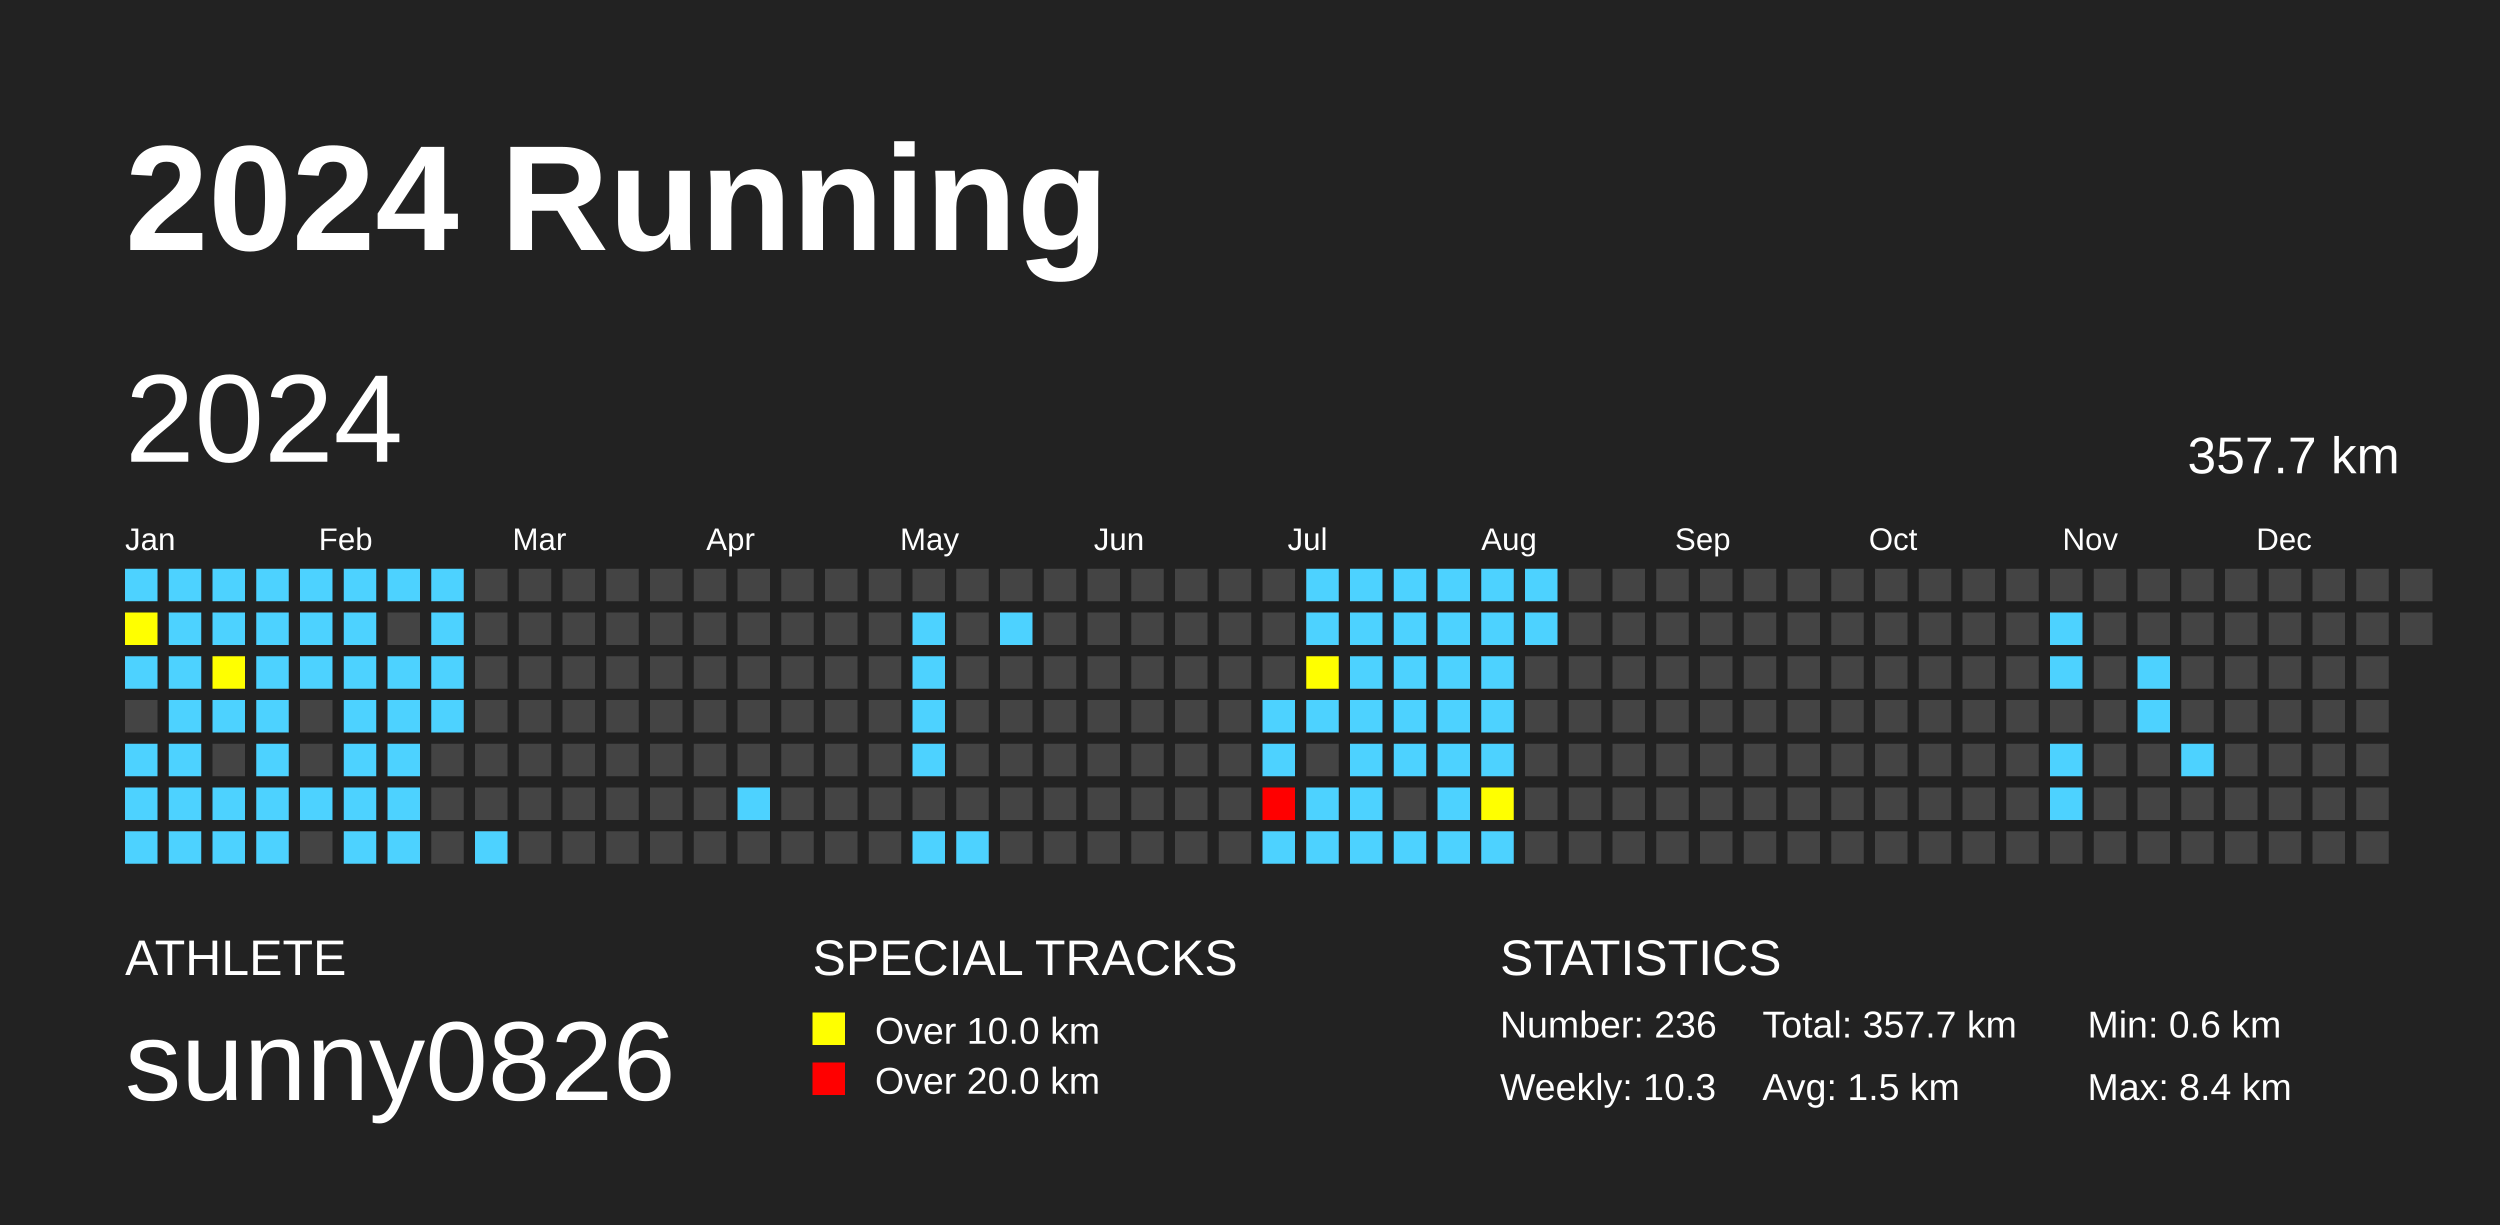
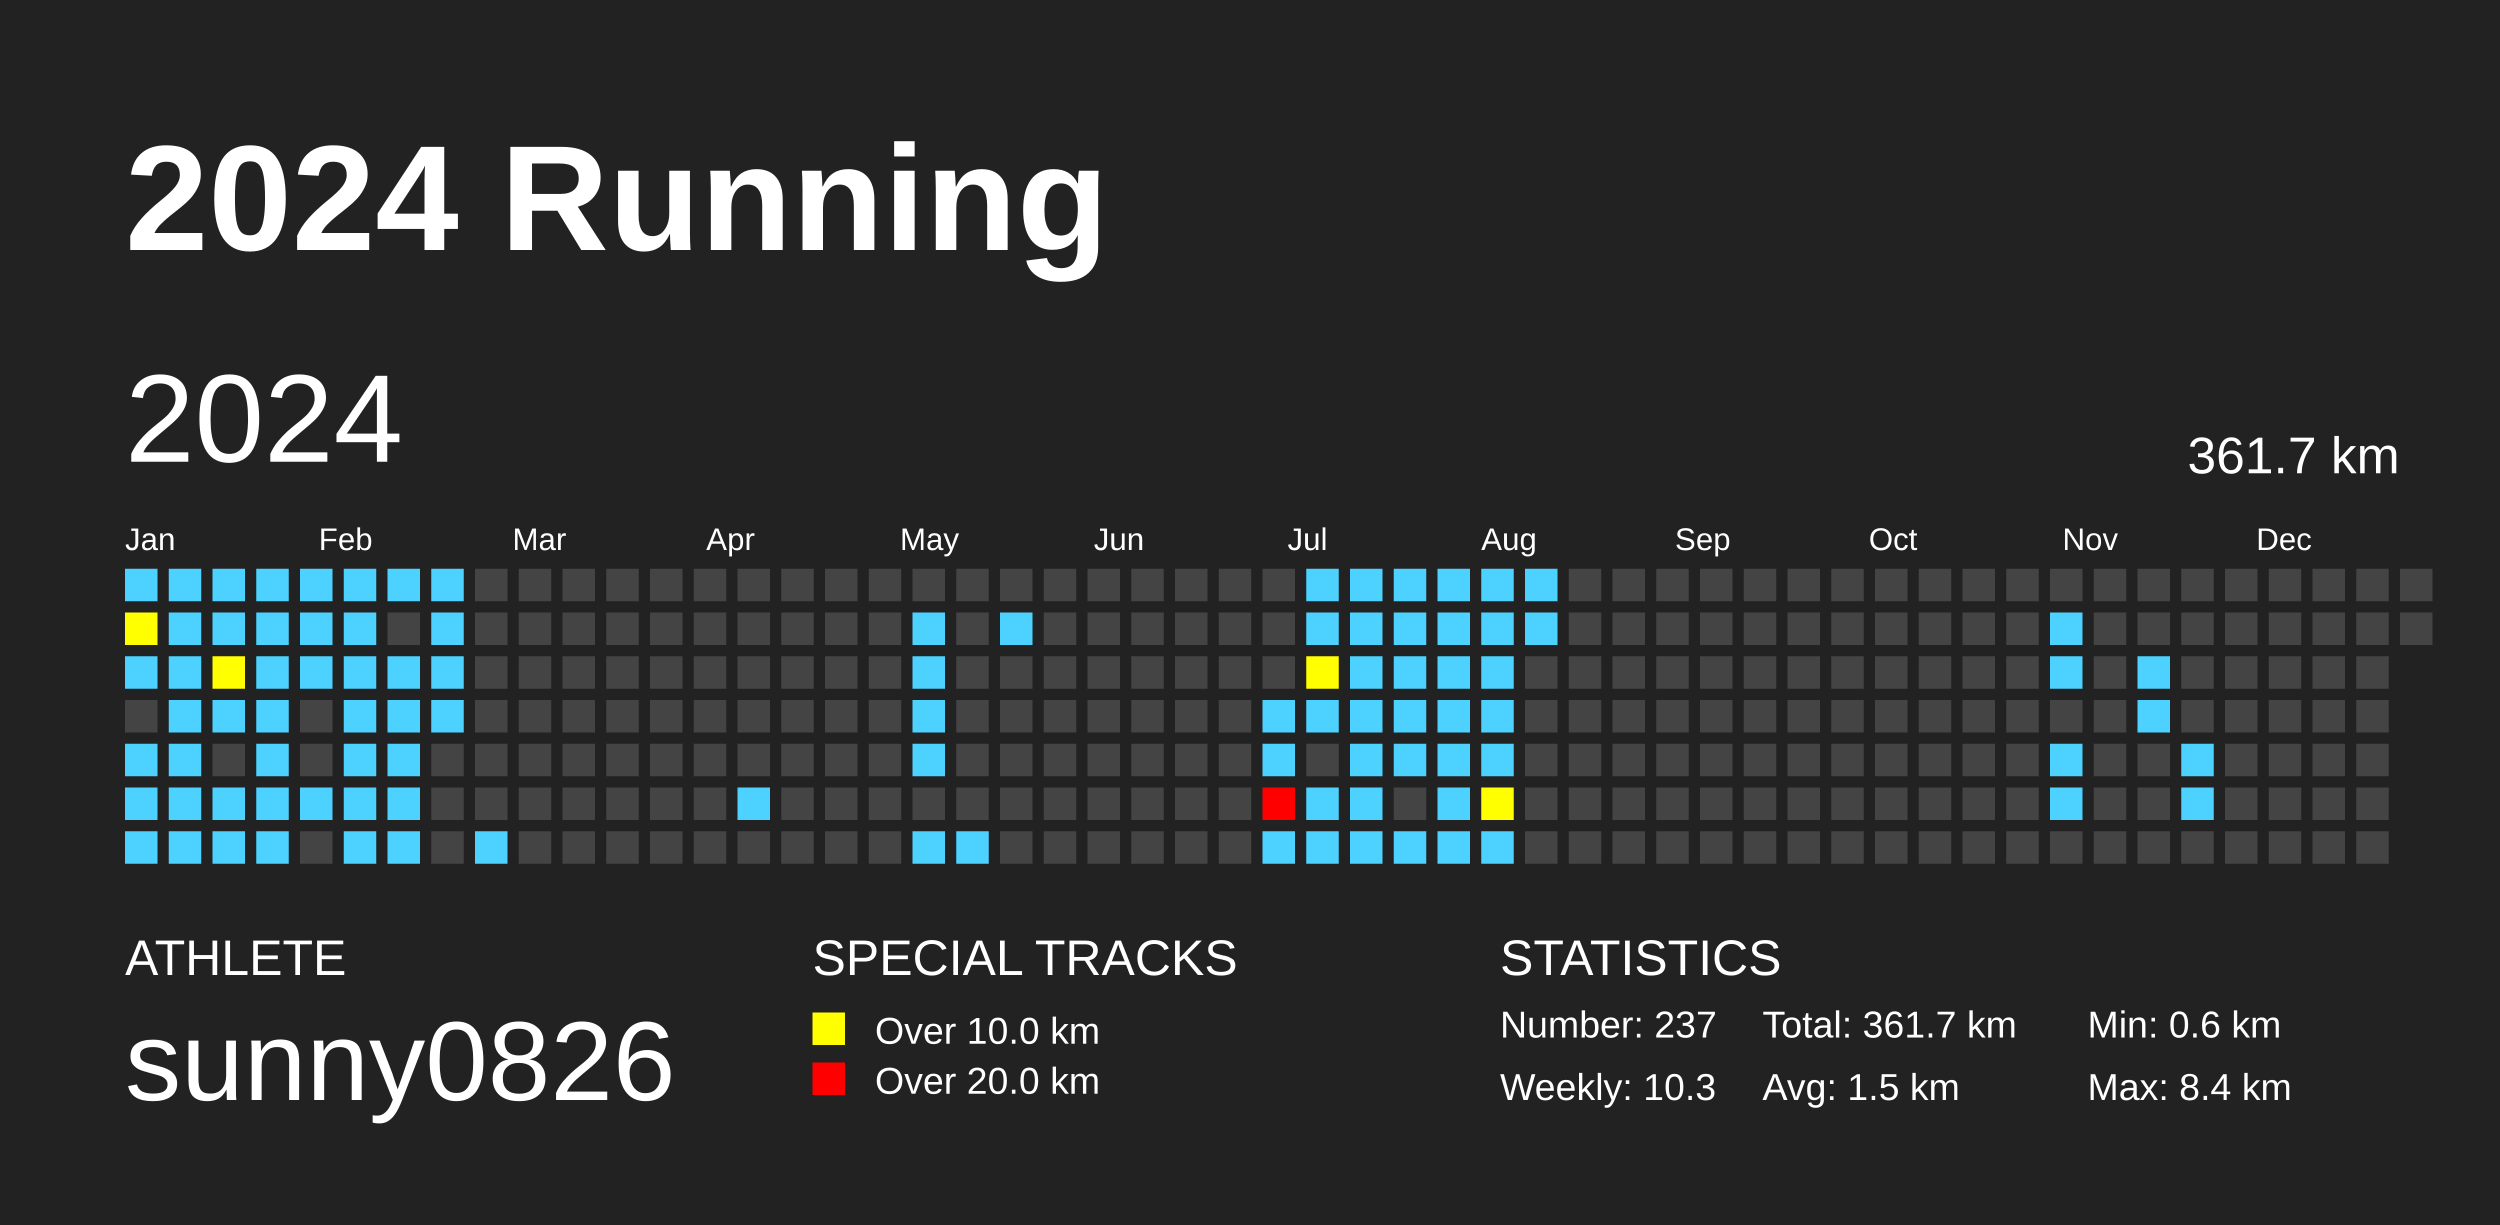
<svg xmlns="http://www.w3.org/2000/svg" baseProfile="full" height="98mm" version="1.1" viewBox="0,0,200,98" width="200mm">
  <defs />
  <rect fill="#222222" height="98" width="200" x="0" y="0" />
  <text fill="#FFFFFF" style="font-size:12px; font-family:Arial; font-weight:bold;" x="10" y="20">2024 Running</text>
  <text fill="#FFFFFF" style="font-size:4px; font-family:Arial" x="10" y="78">ATHLETE</text>
  <text fill="#FFFFFF" style="font-size:9px; font-family:Arial" x="10" y="88">sunny0826</text>
  <text fill="#FFFFFF" style="font-size:4px; font-family:Arial" x="65" y="78">SPECIAL TRACKS</text>
  <rect fill="yellow" height="2.6" width="2.6" x="65" y="81" />
  <text fill="#FFFFFF" style="font-size:3px; font-family:Arial" x="70" y="83.5">Over 10.0 km</text>
  <rect fill="red" height="2.6" width="2.6" x="65" y="85" />
  <text fill="#FFFFFF" style="font-size:3px; font-family:Arial" x="70" y="87.5">Over 20.0 km</text>
  <text fill="#FFFFFF" style="font-size:4px; font-family:Arial" x="120" y="78">STATISTICS</text>
-   <text fill="#FFFFFF" style="font-size:3px; font-family:Arial" x="120" y="83">Number: 236</text>
+   <text fill="#FFFFFF" style="font-size:3px; font-family:Arial" x="120" y="83">Number: 237</text>
  <text fill="#FFFFFF" style="font-size:3px; font-family:Arial" x="120" y="88">Weekly: 10.3</text>
-   <text fill="#FFFFFF" style="font-size:3px; font-family:Arial" x="141" y="83">Total: 357.7 km</text>
+   <text fill="#FFFFFF" style="font-size:3px; font-family:Arial" x="141" y="83">Total: 361.7 km</text>
  <text fill="#FFFFFF" style="font-size:3px; font-family:Arial" x="141" y="88">Avg: 1.5 km</text>
  <text fill="#FFFFFF" style="font-size:3px; font-family:Arial" x="167" y="83">Min: 0.6 km</text>
  <text fill="#FFFFFF" style="font-size:3px; font-family:Arial" x="167" y="88">Max: 8.4 km</text>
  <text dominant-baseline="hanging" fill="#FFFFFF" style="font-size:10.0px; font-family:Arial;" x="10" y="30">2024</text>
-   <text dominant-baseline="hanging" fill="#FFFFFF" style="font-size:4.125px; font-family:Arial;" x="175" y="35">357.7 km</text>
+   <text dominant-baseline="hanging" fill="#FFFFFF" style="font-size:4.125px; font-family:Arial;" x="175" y="35">361.7 km</text>
  <text fill="#FFFFFF" style="font-size:2.5px; font-family:Arial" x="10.0" y="44">Jan</text>
  <text fill="#FFFFFF" style="font-size:2.5px; font-family:Arial" x="25.5" y="44">Feb</text>
  <text fill="#FFFFFF" style="font-size:2.5px; font-family:Arial" x="41.0" y="44">Mar</text>
  <text fill="#FFFFFF" style="font-size:2.5px; font-family:Arial" x="56.5" y="44">Apr</text>
  <text fill="#FFFFFF" style="font-size:2.5px; font-family:Arial" x="72.0" y="44">May</text>
  <text fill="#FFFFFF" style="font-size:2.5px; font-family:Arial" x="87.5" y="44">Jun</text>
  <text fill="#FFFFFF" style="font-size:2.5px; font-family:Arial" x="103.0" y="44">Jul</text>
  <text fill="#FFFFFF" style="font-size:2.5px; font-family:Arial" x="118.5" y="44">Aug</text>
  <text fill="#FFFFFF" style="font-size:2.5px; font-family:Arial" x="134.0" y="44">Sep</text>
  <text fill="#FFFFFF" style="font-size:2.5px; font-family:Arial" x="149.5" y="44">Oct</text>
  <text fill="#FFFFFF" style="font-size:2.5px; font-family:Arial" x="165.0" y="44">Nov</text>
  <text fill="#FFFFFF" style="font-size:2.5px; font-family:Arial" x="180.5" y="44">Dec</text>
  <rect fill="#4DD2FF" height="2.6" width="2.6" x="10.0" y="45.5" />
  <rect fill="yellow" height="2.6" width="2.6" x="10.0" y="49.0" />
  <rect fill="#4DD2FF" height="2.6" width="2.6" x="10.0" y="52.5" />
  <rect fill="#444444" height="2.6" width="2.6" x="10.0" y="56.0" />
  <rect fill="#4DD2FF" height="2.6" width="2.6" x="10.0" y="59.5" />
  <rect fill="#4DD2FF" height="2.6" width="2.6" x="10.0" y="63.0" />
  <rect fill="#4DD2FF" height="2.6" width="2.6" x="10.0" y="66.5" />
  <rect fill="#4DD2FF" height="2.6" width="2.6" x="13.5" y="45.5" />
  <rect fill="#4DD2FF" height="2.6" width="2.6" x="13.5" y="49.0" />
  <rect fill="#4DD2FF" height="2.6" width="2.6" x="13.5" y="52.5" />
  <rect fill="#4DD2FF" height="2.6" width="2.6" x="13.5" y="56.0" />
  <rect fill="#4DD2FF" height="2.6" width="2.6" x="13.5" y="59.5" />
  <rect fill="#4DD2FF" height="2.6" width="2.6" x="13.5" y="63.0" />
  <rect fill="#4DD2FF" height="2.6" width="2.6" x="13.5" y="66.5" />
  <rect fill="#4DD2FF" height="2.6" width="2.6" x="17.0" y="45.5" />
  <rect fill="#4DD2FF" height="2.6" width="2.6" x="17.0" y="49.0" />
  <rect fill="yellow" height="2.6" width="2.6" x="17.0" y="52.5" />
  <rect fill="#4DD2FF" height="2.6" width="2.6" x="17.0" y="56.0" />
  <rect fill="#444444" height="2.6" width="2.6" x="17.0" y="59.5" />
  <rect fill="#4DD2FF" height="2.6" width="2.6" x="17.0" y="63.0" />
  <rect fill="#4DD2FF" height="2.6" width="2.6" x="17.0" y="66.5" />
  <rect fill="#4DD2FF" height="2.6" width="2.6" x="20.5" y="45.5" />
  <rect fill="#4DD2FF" height="2.6" width="2.6" x="20.5" y="49.0" />
  <rect fill="#4DD2FF" height="2.6" width="2.6" x="20.5" y="52.5" />
  <rect fill="#4DD2FF" height="2.6" width="2.6" x="20.5" y="56.0" />
  <rect fill="#4DD2FF" height="2.6" width="2.6" x="20.5" y="59.5" />
  <rect fill="#4DD2FF" height="2.6" width="2.6" x="20.5" y="63.0" />
  <rect fill="#4DD2FF" height="2.6" width="2.6" x="20.5" y="66.5" />
  <rect fill="#4DD2FF" height="2.6" width="2.6" x="24.0" y="45.5" />
  <rect fill="#4DD2FF" height="2.6" width="2.6" x="24.0" y="49.0" />
  <rect fill="#4DD2FF" height="2.6" width="2.6" x="24.0" y="52.5" />
  <rect fill="#444444" height="2.6" width="2.6" x="24.0" y="56.0" />
  <rect fill="#444444" height="2.6" width="2.6" x="24.0" y="59.5" />
  <rect fill="#4DD2FF" height="2.6" width="2.6" x="24.0" y="63.0" />
  <rect fill="#444444" height="2.6" width="2.6" x="24.0" y="66.5" />
  <rect fill="#4DD2FF" height="2.6" width="2.6" x="27.5" y="45.5" />
  <rect fill="#4DD2FF" height="2.6" width="2.6" x="27.5" y="49.0" />
  <rect fill="#4DD2FF" height="2.6" width="2.6" x="27.5" y="52.5" />
  <rect fill="#4DD2FF" height="2.6" width="2.6" x="27.5" y="56.0" />
  <rect fill="#4DD2FF" height="2.6" width="2.6" x="27.5" y="59.5" />
  <rect fill="#4DD2FF" height="2.6" width="2.6" x="27.5" y="63.0" />
  <rect fill="#4DD2FF" height="2.6" width="2.6" x="27.5" y="66.5" />
  <rect fill="#4DD2FF" height="2.6" width="2.6" x="31.0" y="45.5" />
  <rect fill="#444444" height="2.6" width="2.6" x="31.0" y="49.0" />
  <rect fill="#4DD2FF" height="2.6" width="2.6" x="31.0" y="52.5" />
  <rect fill="#4DD2FF" height="2.6" width="2.6" x="31.0" y="56.0" />
  <rect fill="#4DD2FF" height="2.6" width="2.6" x="31.0" y="59.5" />
  <rect fill="#4DD2FF" height="2.6" width="2.6" x="31.0" y="63.0" />
  <rect fill="#4DD2FF" height="2.6" width="2.6" x="31.0" y="66.5" />
  <rect fill="#4DD2FF" height="2.6" width="2.6" x="34.5" y="45.5" />
  <rect fill="#4DD2FF" height="2.6" width="2.6" x="34.5" y="49.0" />
  <rect fill="#4DD2FF" height="2.6" width="2.6" x="34.5" y="52.5" />
  <rect fill="#4DD2FF" height="2.6" width="2.6" x="34.5" y="56.0" />
  <rect fill="#444444" height="2.6" width="2.6" x="34.5" y="59.5" />
  <rect fill="#444444" height="2.6" width="2.6" x="34.5" y="63.0" />
  <rect fill="#444444" height="2.6" width="2.6" x="34.5" y="66.5" />
  <rect fill="#444444" height="2.6" width="2.6" x="38.0" y="45.5" />
  <rect fill="#444444" height="2.6" width="2.6" x="38.0" y="49.0" />
  <rect fill="#444444" height="2.6" width="2.6" x="38.0" y="52.5" />
  <rect fill="#444444" height="2.6" width="2.6" x="38.0" y="56.0" />
  <rect fill="#444444" height="2.6" width="2.6" x="38.0" y="59.5" />
  <rect fill="#444444" height="2.6" width="2.6" x="38.0" y="63.0" />
  <rect fill="#4DD2FF" height="2.6" width="2.6" x="38.0" y="66.5" />
  <rect fill="#444444" height="2.6" width="2.6" x="41.5" y="45.5" />
  <rect fill="#444444" height="2.6" width="2.6" x="41.5" y="49.0" />
  <rect fill="#444444" height="2.6" width="2.6" x="41.5" y="52.5" />
  <rect fill="#444444" height="2.6" width="2.6" x="41.5" y="56.0" />
  <rect fill="#444444" height="2.6" width="2.6" x="41.5" y="59.5" />
  <rect fill="#444444" height="2.6" width="2.6" x="41.5" y="63.0" />
  <rect fill="#444444" height="2.6" width="2.6" x="41.5" y="66.5" />
  <rect fill="#444444" height="2.6" width="2.6" x="45.0" y="45.5" />
  <rect fill="#444444" height="2.6" width="2.6" x="45.0" y="49.0" />
  <rect fill="#444444" height="2.6" width="2.6" x="45.0" y="52.5" />
  <rect fill="#444444" height="2.6" width="2.6" x="45.0" y="56.0" />
  <rect fill="#444444" height="2.6" width="2.6" x="45.0" y="59.5" />
  <rect fill="#444444" height="2.6" width="2.6" x="45.0" y="63.0" />
  <rect fill="#444444" height="2.6" width="2.6" x="45.0" y="66.5" />
  <rect fill="#444444" height="2.6" width="2.6" x="48.5" y="45.5" />
  <rect fill="#444444" height="2.6" width="2.6" x="48.5" y="49.0" />
  <rect fill="#444444" height="2.6" width="2.6" x="48.5" y="52.5" />
  <rect fill="#444444" height="2.6" width="2.6" x="48.5" y="56.0" />
  <rect fill="#444444" height="2.6" width="2.6" x="48.5" y="59.5" />
  <rect fill="#444444" height="2.6" width="2.6" x="48.5" y="63.0" />
  <rect fill="#444444" height="2.6" width="2.6" x="48.5" y="66.5" />
  <rect fill="#444444" height="2.6" width="2.6" x="52.0" y="45.5" />
  <rect fill="#444444" height="2.6" width="2.6" x="52.0" y="49.0" />
  <rect fill="#444444" height="2.6" width="2.6" x="52.0" y="52.5" />
  <rect fill="#444444" height="2.6" width="2.6" x="52.0" y="56.0" />
  <rect fill="#444444" height="2.6" width="2.6" x="52.0" y="59.5" />
  <rect fill="#444444" height="2.6" width="2.6" x="52.0" y="63.0" />
  <rect fill="#444444" height="2.6" width="2.6" x="52.0" y="66.5" />
  <rect fill="#444444" height="2.6" width="2.6" x="55.5" y="45.5" />
  <rect fill="#444444" height="2.6" width="2.6" x="55.5" y="49.0" />
  <rect fill="#444444" height="2.6" width="2.6" x="55.5" y="52.5" />
  <rect fill="#444444" height="2.6" width="2.6" x="55.5" y="56.0" />
  <rect fill="#444444" height="2.6" width="2.6" x="55.5" y="59.5" />
  <rect fill="#444444" height="2.6" width="2.6" x="55.5" y="63.0" />
  <rect fill="#444444" height="2.6" width="2.6" x="55.5" y="66.5" />
  <rect fill="#444444" height="2.6" width="2.6" x="59.0" y="45.5" />
  <rect fill="#444444" height="2.6" width="2.6" x="59.0" y="49.0" />
  <rect fill="#444444" height="2.6" width="2.6" x="59.0" y="52.5" />
  <rect fill="#444444" height="2.6" width="2.6" x="59.0" y="56.0" />
  <rect fill="#444444" height="2.6" width="2.6" x="59.0" y="59.5" />
  <rect fill="#4DD2FF" height="2.6" width="2.6" x="59.0" y="63.0" />
  <rect fill="#444444" height="2.6" width="2.6" x="59.0" y="66.5" />
  <rect fill="#444444" height="2.6" width="2.6" x="62.5" y="45.5" />
  <rect fill="#444444" height="2.6" width="2.6" x="62.5" y="49.0" />
  <rect fill="#444444" height="2.6" width="2.6" x="62.5" y="52.5" />
  <rect fill="#444444" height="2.6" width="2.6" x="62.5" y="56.0" />
  <rect fill="#444444" height="2.6" width="2.6" x="62.5" y="59.5" />
  <rect fill="#444444" height="2.6" width="2.6" x="62.5" y="63.0" />
  <rect fill="#444444" height="2.6" width="2.6" x="62.5" y="66.5" />
  <rect fill="#444444" height="2.6" width="2.6" x="66.0" y="45.5" />
  <rect fill="#444444" height="2.6" width="2.6" x="66.0" y="49.0" />
  <rect fill="#444444" height="2.6" width="2.6" x="66.0" y="52.5" />
  <rect fill="#444444" height="2.6" width="2.6" x="66.0" y="56.0" />
  <rect fill="#444444" height="2.6" width="2.6" x="66.0" y="59.5" />
  <rect fill="#444444" height="2.6" width="2.6" x="66.0" y="63.0" />
  <rect fill="#444444" height="2.6" width="2.6" x="66.0" y="66.5" />
  <rect fill="#444444" height="2.6" width="2.6" x="69.5" y="45.5" />
  <rect fill="#444444" height="2.6" width="2.6" x="69.5" y="49.0" />
  <rect fill="#444444" height="2.6" width="2.6" x="69.5" y="52.5" />
  <rect fill="#444444" height="2.6" width="2.6" x="69.5" y="56.0" />
  <rect fill="#444444" height="2.6" width="2.6" x="69.5" y="59.5" />
  <rect fill="#444444" height="2.6" width="2.6" x="69.5" y="63.0" />
  <rect fill="#444444" height="2.6" width="2.6" x="69.5" y="66.5" />
  <rect fill="#444444" height="2.6" width="2.6" x="73.0" y="45.5" />
  <rect fill="#4DD2FF" height="2.6" width="2.6" x="73.0" y="49.0" />
  <rect fill="#4DD2FF" height="2.6" width="2.6" x="73.0" y="52.5" />
  <rect fill="#4DD2FF" height="2.6" width="2.6" x="73.0" y="56.0" />
  <rect fill="#4DD2FF" height="2.6" width="2.6" x="73.0" y="59.5" />
  <rect fill="#444444" height="2.6" width="2.6" x="73.0" y="63.0" />
  <rect fill="#4DD2FF" height="2.6" width="2.6" x="73.0" y="66.5" />
  <rect fill="#444444" height="2.6" width="2.6" x="76.5" y="45.5" />
  <rect fill="#444444" height="2.6" width="2.6" x="76.5" y="49.0" />
  <rect fill="#444444" height="2.6" width="2.6" x="76.5" y="52.5" />
  <rect fill="#444444" height="2.6" width="2.6" x="76.5" y="56.0" />
  <rect fill="#444444" height="2.6" width="2.6" x="76.5" y="59.5" />
  <rect fill="#444444" height="2.6" width="2.6" x="76.5" y="63.0" />
  <rect fill="#4DD2FF" height="2.6" width="2.6" x="76.5" y="66.5" />
  <rect fill="#444444" height="2.6" width="2.6" x="80.0" y="45.5" />
  <rect fill="#4DD2FF" height="2.6" width="2.6" x="80.0" y="49.0" />
  <rect fill="#444444" height="2.6" width="2.6" x="80.0" y="52.5" />
  <rect fill="#444444" height="2.6" width="2.6" x="80.0" y="56.0" />
  <rect fill="#444444" height="2.6" width="2.6" x="80.0" y="59.5" />
  <rect fill="#444444" height="2.6" width="2.6" x="80.0" y="63.0" />
  <rect fill="#444444" height="2.6" width="2.6" x="80.0" y="66.5" />
  <rect fill="#444444" height="2.6" width="2.6" x="83.5" y="45.5" />
  <rect fill="#444444" height="2.6" width="2.6" x="83.5" y="49.0" />
  <rect fill="#444444" height="2.6" width="2.6" x="83.5" y="52.5" />
  <rect fill="#444444" height="2.6" width="2.6" x="83.5" y="56.0" />
  <rect fill="#444444" height="2.6" width="2.6" x="83.5" y="59.5" />
  <rect fill="#444444" height="2.6" width="2.6" x="83.5" y="63.0" />
  <rect fill="#444444" height="2.6" width="2.6" x="83.5" y="66.5" />
  <rect fill="#444444" height="2.6" width="2.6" x="87.0" y="45.5" />
  <rect fill="#444444" height="2.6" width="2.6" x="87.0" y="49.0" />
  <rect fill="#444444" height="2.6" width="2.6" x="87.0" y="52.5" />
  <rect fill="#444444" height="2.6" width="2.6" x="87.0" y="56.0" />
  <rect fill="#444444" height="2.6" width="2.6" x="87.0" y="59.5" />
  <rect fill="#444444" height="2.6" width="2.6" x="87.0" y="63.0" />
  <rect fill="#444444" height="2.6" width="2.6" x="87.0" y="66.5" />
  <rect fill="#444444" height="2.6" width="2.6" x="90.5" y="45.5" />
  <rect fill="#444444" height="2.6" width="2.6" x="90.5" y="49.0" />
  <rect fill="#444444" height="2.6" width="2.6" x="90.5" y="52.5" />
  <rect fill="#444444" height="2.6" width="2.6" x="90.5" y="56.0" />
  <rect fill="#444444" height="2.6" width="2.6" x="90.5" y="59.5" />
  <rect fill="#444444" height="2.6" width="2.6" x="90.5" y="63.0" />
  <rect fill="#444444" height="2.6" width="2.6" x="90.5" y="66.5" />
  <rect fill="#444444" height="2.6" width="2.6" x="94.0" y="45.5" />
  <rect fill="#444444" height="2.6" width="2.6" x="94.0" y="49.0" />
  <rect fill="#444444" height="2.6" width="2.6" x="94.0" y="52.5" />
  <rect fill="#444444" height="2.6" width="2.6" x="94.0" y="56.0" />
  <rect fill="#444444" height="2.6" width="2.6" x="94.0" y="59.5" />
  <rect fill="#444444" height="2.6" width="2.6" x="94.0" y="63.0" />
  <rect fill="#444444" height="2.6" width="2.6" x="94.0" y="66.5" />
  <rect fill="#444444" height="2.6" width="2.6" x="97.5" y="45.5" />
  <rect fill="#444444" height="2.6" width="2.6" x="97.5" y="49.0" />
  <rect fill="#444444" height="2.6" width="2.6" x="97.5" y="52.5" />
  <rect fill="#444444" height="2.6" width="2.6" x="97.5" y="56.0" />
  <rect fill="#444444" height="2.6" width="2.6" x="97.5" y="59.5" />
  <rect fill="#444444" height="2.6" width="2.6" x="97.5" y="63.0" />
  <rect fill="#444444" height="2.6" width="2.6" x="97.5" y="66.5" />
  <rect fill="#444444" height="2.6" width="2.6" x="101.0" y="45.5" />
  <rect fill="#444444" height="2.6" width="2.6" x="101.0" y="49.0" />
  <rect fill="#444444" height="2.6" width="2.6" x="101.0" y="52.5" />
  <rect fill="#4DD2FF" height="2.6" width="2.6" x="101.0" y="56.0" />
  <rect fill="#4DD2FF" height="2.6" width="2.6" x="101.0" y="59.5" />
  <rect fill="red" height="2.6" width="2.6" x="101.0" y="63.0" />
  <rect fill="#4DD2FF" height="2.6" width="2.6" x="101.0" y="66.5" />
  <rect fill="#4DD2FF" height="2.6" width="2.6" x="104.5" y="45.5" />
  <rect fill="#4DD2FF" height="2.6" width="2.6" x="104.5" y="49.0" />
  <rect fill="yellow" height="2.6" width="2.6" x="104.5" y="52.5" />
  <rect fill="#4DD2FF" height="2.6" width="2.6" x="104.5" y="56.0" />
  <rect fill="#444444" height="2.6" width="2.6" x="104.5" y="59.5" />
  <rect fill="#4DD2FF" height="2.6" width="2.6" x="104.5" y="63.0" />
  <rect fill="#4DD2FF" height="2.6" width="2.6" x="104.5" y="66.5" />
  <rect fill="#4DD2FF" height="2.6" width="2.6" x="108.0" y="45.5" />
  <rect fill="#4DD2FF" height="2.6" width="2.6" x="108.0" y="49.0" />
  <rect fill="#4DD2FF" height="2.6" width="2.6" x="108.0" y="52.5" />
  <rect fill="#4DD2FF" height="2.6" width="2.6" x="108.0" y="56.0" />
  <rect fill="#4DD2FF" height="2.6" width="2.6" x="108.0" y="59.5" />
  <rect fill="#4DD2FF" height="2.6" width="2.6" x="108.0" y="63.0" />
  <rect fill="#4DD2FF" height="2.6" width="2.6" x="108.0" y="66.5" />
  <rect fill="#4DD2FF" height="2.6" width="2.6" x="111.5" y="45.5" />
  <rect fill="#4DD2FF" height="2.6" width="2.6" x="111.5" y="49.0" />
  <rect fill="#4DD2FF" height="2.6" width="2.6" x="111.5" y="52.5" />
  <rect fill="#4DD2FF" height="2.6" width="2.6" x="111.5" y="56.0" />
  <rect fill="#4DD2FF" height="2.6" width="2.6" x="111.5" y="59.5" />
  <rect fill="#444444" height="2.6" width="2.6" x="111.5" y="63.0" />
  <rect fill="#4DD2FF" height="2.6" width="2.6" x="111.5" y="66.5" />
  <rect fill="#4DD2FF" height="2.6" width="2.6" x="115.0" y="45.5" />
  <rect fill="#4DD2FF" height="2.6" width="2.6" x="115.0" y="49.0" />
  <rect fill="#4DD2FF" height="2.6" width="2.6" x="115.0" y="52.5" />
  <rect fill="#4DD2FF" height="2.6" width="2.6" x="115.0" y="56.0" />
  <rect fill="#4DD2FF" height="2.6" width="2.6" x="115.0" y="59.5" />
  <rect fill="#4DD2FF" height="2.6" width="2.6" x="115.0" y="63.0" />
  <rect fill="#4DD2FF" height="2.6" width="2.6" x="115.0" y="66.5" />
  <rect fill="#4DD2FF" height="2.6" width="2.6" x="118.5" y="45.5" />
  <rect fill="#4DD2FF" height="2.6" width="2.6" x="118.5" y="49.0" />
  <rect fill="#4DD2FF" height="2.6" width="2.6" x="118.5" y="52.5" />
  <rect fill="#4DD2FF" height="2.6" width="2.6" x="118.5" y="56.0" />
  <rect fill="#4DD2FF" height="2.6" width="2.6" x="118.5" y="59.5" />
  <rect fill="yellow" height="2.6" width="2.6" x="118.5" y="63.0" />
  <rect fill="#4DD2FF" height="2.6" width="2.6" x="118.5" y="66.5" />
  <rect fill="#4DD2FF" height="2.6" width="2.6" x="122.0" y="45.5" />
  <rect fill="#4DD2FF" height="2.6" width="2.6" x="122.0" y="49.0" />
  <rect fill="#444444" height="2.6" width="2.6" x="122.0" y="52.5" />
  <rect fill="#444444" height="2.6" width="2.6" x="122.0" y="56.0" />
  <rect fill="#444444" height="2.6" width="2.6" x="122.0" y="59.5" />
  <rect fill="#444444" height="2.6" width="2.6" x="122.0" y="63.0" />
  <rect fill="#444444" height="2.6" width="2.6" x="122.0" y="66.5" />
  <rect fill="#444444" height="2.6" width="2.6" x="125.5" y="45.5" />
  <rect fill="#444444" height="2.6" width="2.6" x="125.5" y="49.0" />
  <rect fill="#444444" height="2.6" width="2.6" x="125.5" y="52.5" />
  <rect fill="#444444" height="2.6" width="2.6" x="125.5" y="56.0" />
  <rect fill="#444444" height="2.6" width="2.6" x="125.5" y="59.5" />
  <rect fill="#444444" height="2.6" width="2.6" x="125.5" y="63.0" />
  <rect fill="#444444" height="2.6" width="2.6" x="125.5" y="66.5" />
  <rect fill="#444444" height="2.6" width="2.6" x="129.0" y="45.5" />
  <rect fill="#444444" height="2.6" width="2.6" x="129.0" y="49.0" />
  <rect fill="#444444" height="2.6" width="2.6" x="129.0" y="52.5" />
  <rect fill="#444444" height="2.6" width="2.6" x="129.0" y="56.0" />
  <rect fill="#444444" height="2.6" width="2.6" x="129.0" y="59.5" />
  <rect fill="#444444" height="2.6" width="2.6" x="129.0" y="63.0" />
  <rect fill="#444444" height="2.6" width="2.6" x="129.0" y="66.5" />
  <rect fill="#444444" height="2.6" width="2.6" x="132.5" y="45.5" />
  <rect fill="#444444" height="2.6" width="2.6" x="132.5" y="49.0" />
  <rect fill="#444444" height="2.6" width="2.6" x="132.5" y="52.5" />
  <rect fill="#444444" height="2.6" width="2.6" x="132.5" y="56.0" />
  <rect fill="#444444" height="2.6" width="2.6" x="132.5" y="59.5" />
  <rect fill="#444444" height="2.6" width="2.6" x="132.5" y="63.0" />
  <rect fill="#444444" height="2.6" width="2.6" x="132.5" y="66.5" />
  <rect fill="#444444" height="2.6" width="2.6" x="136.0" y="45.5" />
  <rect fill="#444444" height="2.6" width="2.6" x="136.0" y="49.0" />
  <rect fill="#444444" height="2.6" width="2.6" x="136.0" y="52.5" />
  <rect fill="#444444" height="2.6" width="2.6" x="136.0" y="56.0" />
  <rect fill="#444444" height="2.6" width="2.6" x="136.0" y="59.5" />
  <rect fill="#444444" height="2.6" width="2.6" x="136.0" y="63.0" />
  <rect fill="#444444" height="2.6" width="2.6" x="136.0" y="66.5" />
  <rect fill="#444444" height="2.6" width="2.6" x="139.5" y="45.5" />
  <rect fill="#444444" height="2.6" width="2.6" x="139.5" y="49.0" />
  <rect fill="#444444" height="2.6" width="2.6" x="139.5" y="52.5" />
  <rect fill="#444444" height="2.6" width="2.6" x="139.5" y="56.0" />
  <rect fill="#444444" height="2.6" width="2.6" x="139.5" y="59.5" />
  <rect fill="#444444" height="2.6" width="2.6" x="139.5" y="63.0" />
  <rect fill="#444444" height="2.6" width="2.6" x="139.5" y="66.5" />
  <rect fill="#444444" height="2.6" width="2.6" x="143.0" y="45.5" />
  <rect fill="#444444" height="2.6" width="2.6" x="143.0" y="49.0" />
  <rect fill="#444444" height="2.6" width="2.6" x="143.0" y="52.5" />
  <rect fill="#444444" height="2.6" width="2.6" x="143.0" y="56.0" />
  <rect fill="#444444" height="2.6" width="2.6" x="143.0" y="59.5" />
  <rect fill="#444444" height="2.6" width="2.6" x="143.0" y="63.0" />
  <rect fill="#444444" height="2.6" width="2.6" x="143.0" y="66.5" />
  <rect fill="#444444" height="2.6" width="2.6" x="146.5" y="45.5" />
  <rect fill="#444444" height="2.6" width="2.6" x="146.5" y="49.0" />
  <rect fill="#444444" height="2.6" width="2.6" x="146.5" y="52.5" />
  <rect fill="#444444" height="2.6" width="2.6" x="146.5" y="56.0" />
  <rect fill="#444444" height="2.6" width="2.6" x="146.5" y="59.5" />
  <rect fill="#444444" height="2.6" width="2.6" x="146.5" y="63.0" />
  <rect fill="#444444" height="2.6" width="2.6" x="146.5" y="66.5" />
  <rect fill="#444444" height="2.6" width="2.6" x="150.0" y="45.5" />
  <rect fill="#444444" height="2.6" width="2.6" x="150.0" y="49.0" />
  <rect fill="#444444" height="2.6" width="2.6" x="150.0" y="52.5" />
  <rect fill="#444444" height="2.6" width="2.6" x="150.0" y="56.0" />
  <rect fill="#444444" height="2.6" width="2.6" x="150.0" y="59.5" />
  <rect fill="#444444" height="2.6" width="2.6" x="150.0" y="63.0" />
  <rect fill="#444444" height="2.6" width="2.6" x="150.0" y="66.5" />
  <rect fill="#444444" height="2.6" width="2.6" x="153.5" y="45.5" />
  <rect fill="#444444" height="2.6" width="2.6" x="153.5" y="49.0" />
  <rect fill="#444444" height="2.6" width="2.6" x="153.5" y="52.5" />
  <rect fill="#444444" height="2.6" width="2.6" x="153.5" y="56.0" />
  <rect fill="#444444" height="2.6" width="2.6" x="153.5" y="59.5" />
  <rect fill="#444444" height="2.6" width="2.6" x="153.5" y="63.0" />
  <rect fill="#444444" height="2.6" width="2.6" x="153.5" y="66.5" />
  <rect fill="#444444" height="2.6" width="2.6" x="157.0" y="45.5" />
  <rect fill="#444444" height="2.6" width="2.6" x="157.0" y="49.0" />
  <rect fill="#444444" height="2.6" width="2.6" x="157.0" y="52.5" />
  <rect fill="#444444" height="2.6" width="2.6" x="157.0" y="56.0" />
  <rect fill="#444444" height="2.6" width="2.6" x="157.0" y="59.5" />
  <rect fill="#444444" height="2.6" width="2.6" x="157.0" y="63.0" />
  <rect fill="#444444" height="2.6" width="2.6" x="157.0" y="66.5" />
  <rect fill="#444444" height="2.6" width="2.6" x="160.5" y="45.5" />
  <rect fill="#444444" height="2.6" width="2.6" x="160.5" y="49.0" />
  <rect fill="#444444" height="2.6" width="2.6" x="160.5" y="52.5" />
  <rect fill="#444444" height="2.6" width="2.6" x="160.5" y="56.0" />
  <rect fill="#444444" height="2.6" width="2.6" x="160.5" y="59.5" />
  <rect fill="#444444" height="2.6" width="2.6" x="160.5" y="63.0" />
  <rect fill="#444444" height="2.6" width="2.6" x="160.5" y="66.5" />
  <rect fill="#444444" height="2.6" width="2.6" x="164.0" y="45.5" />
  <rect fill="#4DD2FF" height="2.6" width="2.6" x="164.0" y="49.0" />
  <rect fill="#4DD2FF" height="2.6" width="2.6" x="164.0" y="52.5" />
  <rect fill="#444444" height="2.6" width="2.6" x="164.0" y="56.0" />
  <rect fill="#4DD2FF" height="2.6" width="2.6" x="164.0" y="59.5" />
  <rect fill="#4DD2FF" height="2.6" width="2.6" x="164.0" y="63.0" />
  <rect fill="#444444" height="2.6" width="2.6" x="164.0" y="66.5" />
  <rect fill="#444444" height="2.6" width="2.6" x="167.5" y="45.5" />
  <rect fill="#444444" height="2.6" width="2.6" x="167.5" y="49.0" />
  <rect fill="#444444" height="2.6" width="2.6" x="167.5" y="52.5" />
  <rect fill="#444444" height="2.6" width="2.6" x="167.5" y="56.0" />
  <rect fill="#444444" height="2.6" width="2.6" x="167.5" y="59.5" />
  <rect fill="#444444" height="2.6" width="2.6" x="167.5" y="63.0" />
  <rect fill="#444444" height="2.6" width="2.6" x="167.5" y="66.5" />
  <rect fill="#444444" height="2.6" width="2.6" x="171.0" y="45.5" />
  <rect fill="#444444" height="2.6" width="2.6" x="171.0" y="49.0" />
  <rect fill="#4DD2FF" height="2.6" width="2.6" x="171.0" y="52.5" />
  <rect fill="#4DD2FF" height="2.6" width="2.6" x="171.0" y="56.0" />
  <rect fill="#444444" height="2.6" width="2.6" x="171.0" y="59.5" />
  <rect fill="#444444" height="2.6" width="2.6" x="171.0" y="63.0" />
  <rect fill="#444444" height="2.6" width="2.6" x="171.0" y="66.5" />
  <rect fill="#444444" height="2.6" width="2.6" x="174.5" y="45.5" />
  <rect fill="#444444" height="2.6" width="2.6" x="174.5" y="49.0" />
  <rect fill="#444444" height="2.6" width="2.6" x="174.5" y="52.5" />
  <rect fill="#444444" height="2.6" width="2.6" x="174.5" y="56.0" />
  <rect fill="#4DD2FF" height="2.6" width="2.6" x="174.5" y="59.5" />
-   <rect fill="#444444" height="2.6" width="2.6" x="174.5" y="63.0" />
+   <rect fill="#4DD2FF" height="2.6" width="2.6" x="174.5" y="63.0" />
  <rect fill="#444444" height="2.6" width="2.6" x="174.5" y="66.5" />
  <rect fill="#444444" height="2.6" width="2.6" x="178.0" y="45.5" />
  <rect fill="#444444" height="2.6" width="2.6" x="178.0" y="49.0" />
  <rect fill="#444444" height="2.6" width="2.6" x="178.0" y="52.5" />
  <rect fill="#444444" height="2.6" width="2.6" x="178.0" y="56.0" />
  <rect fill="#444444" height="2.6" width="2.6" x="178.0" y="59.5" />
  <rect fill="#444444" height="2.6" width="2.6" x="178.0" y="63.0" />
  <rect fill="#444444" height="2.6" width="2.6" x="178.0" y="66.5" />
  <rect fill="#444444" height="2.6" width="2.6" x="181.5" y="45.5" />
  <rect fill="#444444" height="2.6" width="2.6" x="181.5" y="49.0" />
  <rect fill="#444444" height="2.6" width="2.6" x="181.5" y="52.5" />
  <rect fill="#444444" height="2.6" width="2.6" x="181.5" y="56.0" />
  <rect fill="#444444" height="2.6" width="2.6" x="181.5" y="59.5" />
  <rect fill="#444444" height="2.6" width="2.6" x="181.5" y="63.0" />
  <rect fill="#444444" height="2.6" width="2.6" x="181.5" y="66.5" />
  <rect fill="#444444" height="2.6" width="2.6" x="185.0" y="45.5" />
  <rect fill="#444444" height="2.6" width="2.6" x="185.0" y="49.0" />
  <rect fill="#444444" height="2.6" width="2.6" x="185.0" y="52.5" />
  <rect fill="#444444" height="2.6" width="2.6" x="185.0" y="56.0" />
  <rect fill="#444444" height="2.6" width="2.6" x="185.0" y="59.5" />
  <rect fill="#444444" height="2.6" width="2.6" x="185.0" y="63.0" />
  <rect fill="#444444" height="2.6" width="2.6" x="185.0" y="66.5" />
  <rect fill="#444444" height="2.6" width="2.6" x="188.5" y="45.5" />
  <rect fill="#444444" height="2.6" width="2.6" x="188.5" y="49.0" />
  <rect fill="#444444" height="2.6" width="2.6" x="188.5" y="52.5" />
  <rect fill="#444444" height="2.6" width="2.6" x="188.5" y="56.0" />
  <rect fill="#444444" height="2.6" width="2.6" x="188.5" y="59.5" />
  <rect fill="#444444" height="2.6" width="2.6" x="188.5" y="63.0" />
  <rect fill="#444444" height="2.6" width="2.6" x="188.5" y="66.5" />
  <rect fill="#444444" height="2.6" width="2.6" x="192.0" y="45.5" />
  <rect fill="#444444" height="2.6" width="2.6" x="192.0" y="49.0" />
</svg>
